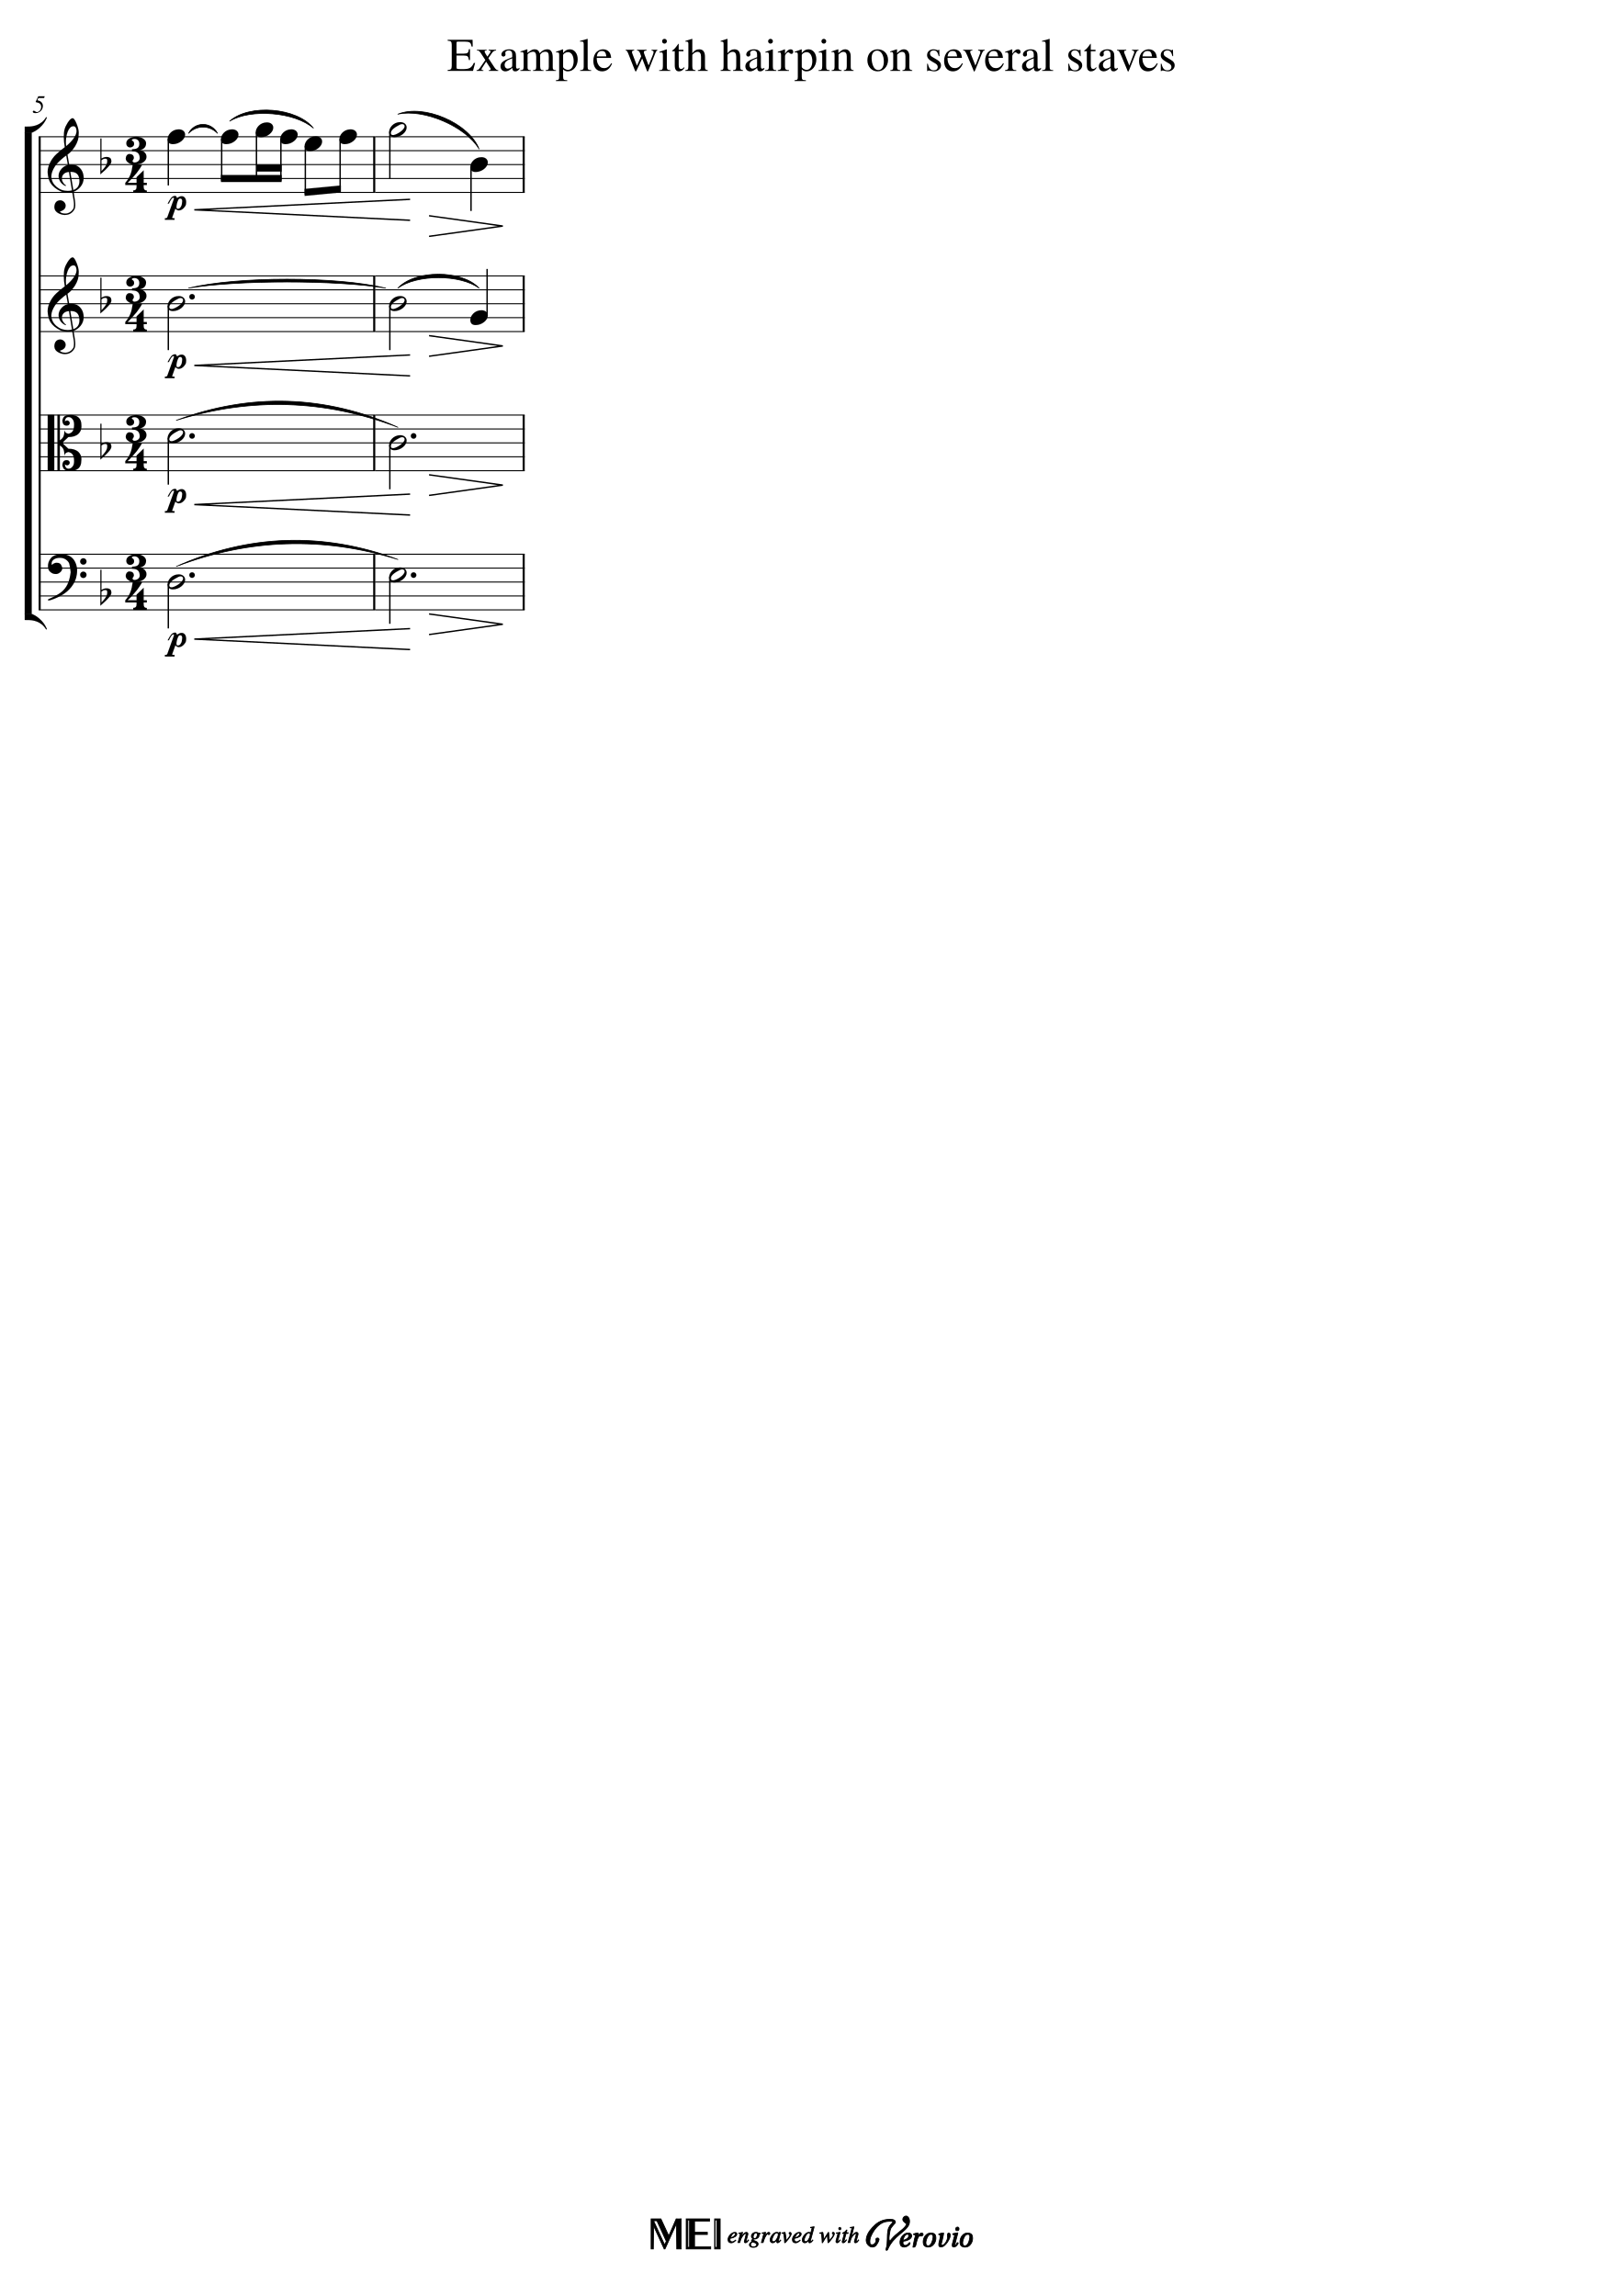
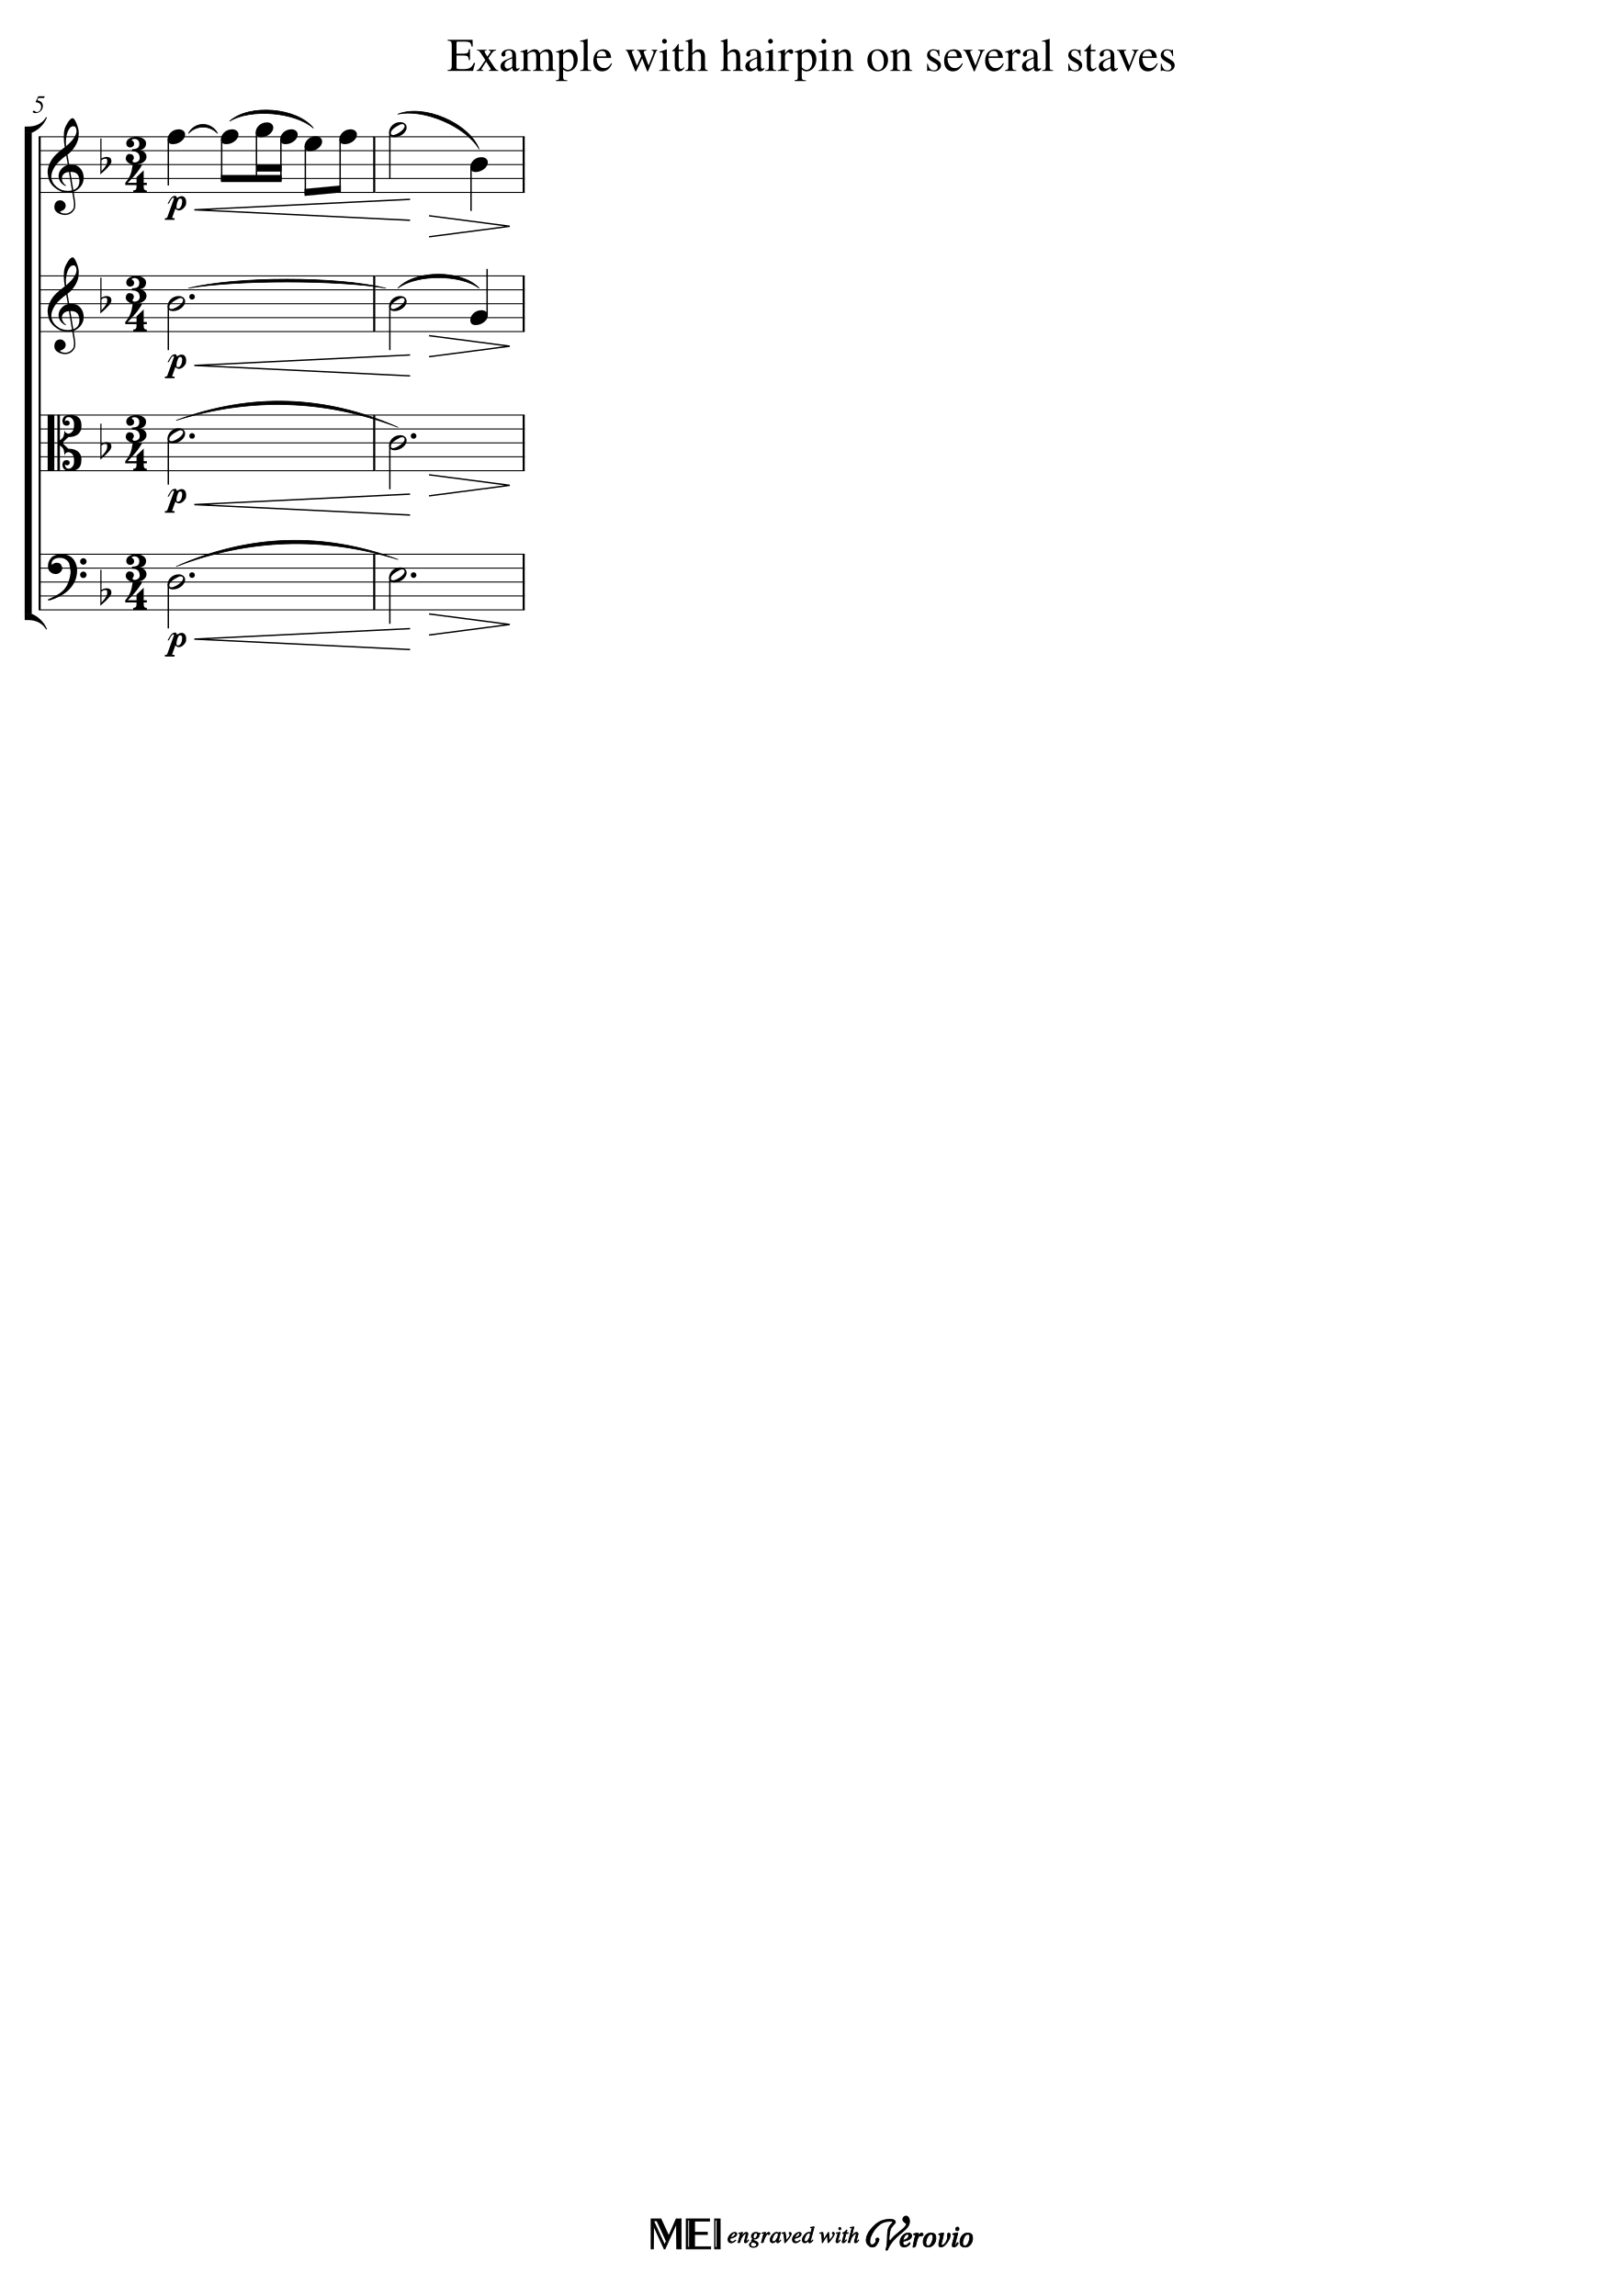
<svg xmlns="http://www.w3.org/2000/svg" xmlns:xlink="http://www.w3.org/1999/xlink" width="2100px" height="2970px" version="1.1" overflow="visible" id="docid">
  <defs>
    <g id="E003-docid">
      <path transform="scale(1,-1)" d="M0 -0v111c0 0 62 1 63 1c70 0 233 16 321 170c1 1 15 -5 15 -6c-5 -7 -57 -176 -263 -271c-24 -4 -53 -5 -83 -5h-53z" />
    </g>
    <g id="E004-docid">
      <path transform="scale(1,-1)" d="M0 0h53c30 0 59 -1 83 -5c206 -95 258 -264 263 -271c0 -1 -14 -7 -15 -6c-88 154 -251 170 -321 170c-1 0 -63 1 -63 1v111z" />
    </g>
    <g id="E050-docid">
      <path transform="scale(1,-1)" d="M441 -245c-23 -4 -48 -6 -76 -6c-59 0 -102 7 -130 20c-88 42 -150 93 -187 154c-26 44 -43 103 -48 176c0 6 -1 13 -1 19c0 54 15 111 45 170c29 57 65 106 110 148s96 85 153 127c-3 16 -8 46 -13 92c-4 43 -5 73 -5 89c0 117 16 172 69 257c34 54 64 82 89 82 c21 0 43 -30 69 -92s39 -115 41 -159v-15c0 -109 -21 -162 -67 -241c-13 -20 -63 -90 -98 -118c-13 -9 -25 -19 -37 -29l31 -181c8 1 18 2 28 2c58 0 102 -12 133 -35c59 -43 92 -104 98 -184c1 -7 1 -15 1 -22c0 -123 -87 -209 -181 -248c8 -57 17 -110 25 -162 c5 -31 6 -58 6 -80c0 -30 -5 -53 -14 -70c-35 -64 -88 -99 -158 -103c-5 0 -11 -1 -16 -1c-37 0 -72 10 -108 27c-50 24 -77 59 -80 105v11c0 29 7 55 20 76c18 28 45 42 79 44h6c49 0 93 -42 97 -87v-9c0 -51 -34 -86 -105 -106c17 -24 51 -36 102 -36c62 0 116 43 140 85 c9 16 13 41 13 74c0 20 -1 42 -5 67c-8 53 -18 106 -26 159zM461 939c-95 0 -135 -175 -135 -286c0 -24 2 -48 5 -71c50 39 92 82 127 128c40 53 60 100 60 140v8c-4 53 -22 81 -55 81h-2zM406 119l54 -326c73 25 110 78 110 161c0 7 0 15 -1 23c-7 95 -57 142 -151 142h-12 zM382 117c-72 -2 -128 -47 -128 -120v-7c2 -46 43 -99 75 -115c-3 -2 -7 -5 -10 -10c-70 33 -116 88 -123 172v11c0 68 44 126 88 159c23 17 49 29 78 36l-29 170c-21 -13 -52 -37 -92 -73c-50 -44 -86 -84 -109 -119c-45 -69 -67 -130 -67 -182v-13c5 -68 35 -127 93 -176 s125 -73 203 -73c25 0 50 3 75 9c-19 111 -36 221 -54 331z" />
    </g>
    <g id="E260-docid">
      <path transform="scale(1,-1)" d="M20 110c32 16 54 27 93 27c26 0 35 -3 54 -13c13 -7 24 -20 27 -38l4 -25c0 -28 -16 -57 -45 -89c-23 -25 -39 -44 -65 -68l-88 -79v644h20v-359zM90 106c-32 0 -48 -10 -70 -29v-194c31 31 54 59 71 84c21 32 32 59 32 84c0 9 1 16 1 20c0 14 -3 21 -11 30l-8 3z" />
    </g>
    <g id="E083-docid">
      <path transform="scale(1,-1)" d="M208 250c97 0 177 -52 177 -116c0 -69 -40 -111 -118 -125c56 -5 125 -44 125 -116c0 -31 -10 -57 -31 -78c-19 -21 -45 -38 -78 -49l-50 -11c-15 -3 -36 -7 -55 -7c-50 0 -86 16 -113 38c-16 10 -23 18 -34 34c-7 13 -11 25 -11 38c0 43 27 83 68 83l3 -2 c61 0 75 -42 75 -70c0 -19 -24 -42 -26 -57c7 -17 20 -25 37 -25c44 0 94 29 94 78c0 75 -34 125 -138 125v36c84 0 131 22 131 98c0 54 -37 88 -87 88c-26 0 -43 -7 -51 -22c15 -22 44 -16 44 -70c0 -37 -37 -62 -71 -62c-22 0 -69 15 -69 76c0 79 101 116 178 116z" />
    </g>
    <g id="E084-docid">
      <path transform="scale(1,-1)" d="M20 -78c84 97 114 180 134 329h170c-13 -32 -82 -132 -99 -151l-84 -97c-33 -36 -59 -63 -80 -81h162v102l127 123v-225h57v-39h-57v-34c0 -43 19 -65 57 -65v-34h-244v36c48 0 60 26 60 70v27h-203v39z" />
    </g>
    <g id="E0A4-docid">
      <path transform="scale(1,-1)" d="M0 -39c0 68 73 172 200 172c66 0 114 -37 114 -95c0 -84 -106 -171 -218 -171c-64 0 -96 30 -96 94z" />
    </g>
    <g id="E0A3-docid">
      <path transform="scale(1,-1)" d="M278 64c0 22 -17 39 -43 39c-12 0 -26 -3 -41 -10c-85 -43 -165 -94 -165 -156c5 -25 15 -32 49 -32c67 11 200 95 200 159zM0 -36c0 68 73 174 200 174c66 0 114 -39 114 -97c0 -84 -106 -173 -218 -173c-64 0 -96 32 -96 96z" />
    </g>
    <g id="E05C-docid">
      <path transform="scale(1,-1)" d="M175 502h43v-456c10 5 18 12 37 29c16 19 22 27 27 38s8 24 14 49c3 22 5 43 5 62c7 -34 31 -54 73 -60c73 18 99 61 100 165c0 46 -10 78 -31 100c-18 23 -41 35 -69 35c-40 0 -65 -32 -66 -84c6 12 11 16 39 24c5 0 2 1 16 -4l17 -10l10 -14l7 -18 c-4 -32 -23 -48 -56 -48c-51 0 -77 33 -77 98c10 35 16 47 30 61c9 9 15 14 23 17c3 3 22 9 27 11l34 3l35 2c123 0 192 -64 192 -178l1 -33c0 -52 -20 -97 -60 -134c-18 -15 -42 -28 -74 -39c-30 -9 -63 -13 -101 -13l-93 -88v-34l93 -88c38 0 71 -4 101 -13 c32 -11 56 -24 74 -39c40 -37 60 -82 60 -134l-3 -33c0 -115 -68 -178 -190 -178l-35 2l-34 3c-5 2 -24 8 -27 11c-26 11 -40 32 -53 78c0 65 26 98 77 98c33 0 52 -16 56 -48l-7 -18l-10 -14l-17 -10c-14 -5 -11 -4 -16 -4c-28 8 -33 12 -39 24c1 -52 26 -84 66 -84 c28 0 51 12 69 35c21 22 31 54 31 100c-1 104 -27 147 -100 165c-42 -6 -66 -26 -73 -60c0 19 -2 40 -5 62c-6 25 -9 38 -14 49s-11 19 -27 38c-19 17 -27 24 -37 29v-456h-43v1004zM0 502h118v-1004h-118v1004z" />
    </g>
    <g id="E062-docid">
      <path transform="scale(1,-1)" d="M582 -120c0 32 26 58 58 58s58 -26 58 -58s-26 -58 -58 -58s-58 26 -58 58zM582 120c0 32 26 58 58 58s58 -26 58 -58s-26 -58 -58 -58s-58 26 -58 58zM158 96c51 0 73 -14 88 -49l16 -39c0 -17 -2 -30 -7 -40c-3 -11 -10 -21 -19 -31c-17 -18 -49 -43 -84 -43 c-55 0 -77 13 -112 44c-24 21 -35 55 -35 100c0 46 14 81 32 112c30 52 71 79 137 93l36 6l26 2c154 0 235 -68 274 -182c11 -32 18 -68 18 -107c0 -103 -26 -182 -68 -250c-89 -145 -234 -230 -412 -288l-30 -5c-9 0 -14 3 -14 8c3 10 5 11 10 16c35 15 70 30 96 44l78 43 c96 57 162 136 197 258c9 33 17 60 22 100c3 22 5 35 6 39c-7 69 -16 115 -23 140s-4 22 -16 40c-8 12 -19 23 -31 34c-24 21 -62 44 -118 44c-48 0 -84 -8 -113 -28c-28 -19 -42 -44 -42 -73v-16c2 -5 3 -9 4 -11c24 22 52 39 84 39z" />
    </g>
    <g id="E520-docid">
      <path transform="scale(1,-1)" d="M23 124h-23c22 43 43 76 62 101s45 37 76 38c6 0 12 -4 18 -13c7 -7 10 -16 10 -27l24 14l25 13c12 5 24 7 37 7c24 0 43 -9 58 -28s22 -44 23 -77c0 -14 -1 -27 -3 -38s-5 -21 -10 -29s-11 -17 -19 -27c-14 -18 -30 -32 -47 -42s-35 -15 -54 -15c-9 0 -20 3 -33 10 c-5 3 -10 7 -15 10s-9 8 -13 14l-56 -158l-3 -4c3 -7 7 -10 12 -11h32v-29h-173v29h21c4 0 9 2 14 5c4 4 7 9 9 14l119 331v6l-3 10l-6 3c-9 0 -17 -4 -25 -12s-16 -18 -23 -31l-11 -17l-10 -20zM197 201c-12 -21 -22 -45 -29 -72c-7 -30 -10 -51 -10 -62 c0 -24 7 -36 22 -36c13 0 23 2 31 7s15 11 21 20c10 17 15 26 16 28c5 11 8 26 10 44s3 31 4 39c0 7 -1 13 -2 18s-3 9 -6 14c-5 9 -15 14 -28 14c-14 0 -24 -5 -29 -14z" />
    </g>
  </defs>
  <style type="text/css">#docid g.ending, #docid g.fing, #docid g.reh, #docid g.tempo {font-weight:bold;}#docid g.dir, #docid g.dynam, #docid g.mNum {font-style:italic;}#docid g.label {font-weight:normal;}#docid ellipse, #docid path, #docid polygon, #docid polyline, #docid rect {stroke:currentColor}</style>
  <svg class="definition-scale" color="black" font-family="Times, serif" viewBox="0 0 21000 29700">
    <g class="page-margin" transform="translate(500, 500)">
      <g id="iJ6YNS9" class="mdiv pageMilestone" />
      <g id="j6ERYJ7" class="score pageMilestone" />
      <g id="eI13PCQ" class="system">
        <path d="M13 1269 L13 7389" stroke-width="27" />
        <g id="g7CV4P4" class="grpSym">
          <use xlink:href="#E003-docid" transform="translate(-180, 1218) scale(0.72, 0.72)" />
          <use xlink:href="#E004-docid" transform="translate(-180, 7440) scale(0.72, 0.72)" />
          <rect x="-180" y="1212" height="6234" width="90" />
        </g>
        <g id="a12WP67W" class="section systemMilestone" />
        <g id="r10DL3CR" class="measure">
          <g id="e14Y3WPI" class="mNum autogenerated">
            <text y="961" text-anchor="middle" font-size="0px">
              <tspan id="f1JDRXJZ" class="text">
                <tspan font-size="324px">5</tspan>
              </tspan>
            </text>
          </g>
          <g id="s1IC15RP" class="staff">
            <path d="M0 1269 L4353 1269" stroke-width="13" />
            <path d="M0 1449 L4353 1449" stroke-width="13" />
            <path d="M0 1629 L4353 1629" stroke-width="13" />
            <path d="M0 1809 L4353 1809" stroke-width="13" />
            <path d="M0 1989 L4353 1989" stroke-width="13" />
            <g id="r61JEKW" class="clef">
              <use xlink:href="#E050-docid" transform="translate(117, 1809) scale(0.72, 0.72)" />
            </g>
            <g id="t11M26A9" class="keySig">
              <g id="vE3TRE0" class="keyAccid">
                <use xlink:href="#E260-docid" transform="translate(798, 1629) scale(0.72, 0.72)" />
              </g>
            </g>
            <g id="x12HGFBQ" class="meterSig">
              <use xlink:href="#E083-docid" transform="translate(1112, 1449) scale(0.72, 0.72)" />
              <use xlink:href="#E084-docid" transform="translate(1106, 1809) scale(0.72, 0.72)" />
            </g>
            <g id="tBZ62SV" class="layer">
              <g id="d690095e1338" class="note">
                <g class="notehead">
                  <use xlink:href="#E0A4-docid" transform="translate(1668, 1269) scale(0.72, 0.72)" />
                </g>
                <g id="s6A7W25" class="stem">
                  <path d="M1677 1297 L1677 1899" stroke-width="18" />
                </g>
              </g>
              <g id="vLC6GUE" class="beam">
                <polygon points="2358,1854 3142,1854 3142,1764 2358,1764" />
                <polygon points="2817,1719 3142,1719 3142,1629 2817,1629" />
                <g id="d690095e1355" class="note">
                  <g class="notehead">
                    <use xlink:href="#E0A4-docid" transform="translate(2358, 1269) scale(0.72, 0.72)" />
                  </g>
                  <g id="t7VJ282" class="stem">
                    <path d="M2367 1297 L2367 1836" stroke-width="18" />
                  </g>
                </g>
                <g id="xGUU4JQ" class="note">
                  <g class="notehead">
                    <use xlink:href="#E0A4-docid" transform="translate(2808, 1179) scale(0.72, 0.72)" />
                  </g>
                  <g id="uYB0O63" class="stem">
                    <path d="M2817 1207 L2817 1836" stroke-width="18" />
                  </g>
                </g>
                <g id="yAUW6TF" class="note">
                  <g class="notehead">
                    <use xlink:href="#E0A4-docid" transform="translate(3124, 1269) scale(0.72, 0.72)" />
                  </g>
                  <g id="v1WNGLZN" class="stem">
                    <path d="M3133 1297 L3133 1836" stroke-width="18" />
                  </g>
                </g>
              </g>
              <g id="z14DBQNG" class="beam">
                <polygon points="3440,2034 3908,1989 3908,1899 3440,1944" />
                <g id="d690095e1411" class="note">
                  <g class="notehead">
                    <use xlink:href="#E0A4-docid" transform="translate(3440, 1359) scale(0.72, 0.72)" />
                  </g>
                  <g id="w1P8DIQV" class="stem">
                    <path d="M3449 1387 L3449 2016" stroke-width="18" />
                  </g>
                </g>
                <g id="b1XSZE2H" class="note">
                  <g class="notehead">
                    <use xlink:href="#E0A4-docid" transform="translate(3890, 1269) scale(0.72, 0.72)" />
                  </g>
                  <g id="x1LY7717" class="stem">
                    <path d="M3899 1297 L3899 1971" stroke-width="18" />
                  </g>
                </g>
              </g>
            </g>
          </g>
          <g id="c1IEYM10" class="staff">
            <path d="M0 3069 L4353 3069" stroke-width="13" />
            <path d="M0 3249 L4353 3249" stroke-width="13" />
            <path d="M0 3429 L4353 3429" stroke-width="13" />
            <path d="M0 3609 L4353 3609" stroke-width="13" />
            <path d="M0 3789 L4353 3789" stroke-width="13" />
            <g id="z1GC8L2W" class="clef">
              <use xlink:href="#E050-docid" transform="translate(117, 3609) scale(0.72, 0.72)" />
            </g>
            <g id="b1UWCF6A" class="keySig">
              <g id="dD8AFOW" class="keyAccid">
                <use xlink:href="#E260-docid" transform="translate(798, 3429) scale(0.72, 0.72)" />
              </g>
            </g>
            <g id="f1UR8GDK" class="meterSig">
              <use xlink:href="#E083-docid" transform="translate(1112, 3249) scale(0.72, 0.72)" />
              <use xlink:href="#E084-docid" transform="translate(1106, 3609) scale(0.72, 0.72)" />
            </g>
            <g id="dIZDUHE" class="layer">
              <g id="d690095e1454" class="note">
                <g class="notehead">
                  <use xlink:href="#E0A3-docid" transform="translate(1668, 3429) scale(0.72, 0.72)" />
                </g>
                <g id="z4DC34E" class="dots">
                  <ellipse cx="1984" cy="3339" rx="36" ry="36" />
                </g>
                <g id="y1QGBAMB" class="stem">
                  <path d="M1677 3454 L1677 4029" stroke-width="18" />
                </g>
              </g>
            </g>
          </g>
          <g id="f1BEGS43" class="staff">
            <path d="M0 4869 L4353 4869" stroke-width="13" />
            <path d="M0 5049 L4353 5049" stroke-width="13" />
            <path d="M0 5229 L4353 5229" stroke-width="13" />
            <path d="M0 5409 L4353 5409" stroke-width="13" />
            <path d="M0 5589 L4353 5589" stroke-width="13" />
            <g id="h1J1GMWR" class="clef">
              <use xlink:href="#E05C-docid" transform="translate(117, 5229) scale(0.72, 0.72)" />
            </g>
            <g id="j1MCOULA" class="keySig">
              <g id="l1V0M9K5" class="keyAccid">
                <use xlink:href="#E260-docid" transform="translate(798, 5319) scale(0.72, 0.72)" />
              </g>
            </g>
            <g id="n1X2LATZ" class="meterSig">
              <use xlink:href="#E083-docid" transform="translate(1112, 5049) scale(0.72, 0.72)" />
              <use xlink:href="#E084-docid" transform="translate(1106, 5409) scale(0.72, 0.72)" />
            </g>
            <g id="gETMZTA" class="layer">
              <g id="d690095e1485" class="note">
                <g class="notehead">
                  <use xlink:href="#E0A3-docid" transform="translate(1668, 5139) scale(0.72, 0.72)" />
                </g>
                <g id="bS81ZRJ" class="dots">
                  <ellipse cx="1984" cy="5139" rx="36" ry="36" />
                </g>
                <g id="aCPE1QZ" class="stem">
                  <path d="M1677 5164 L1677 5769" stroke-width="18" />
                </g>
              </g>
            </g>
          </g>
          <g id="i123OHXR" class="staff">
            <path d="M0 6669 L4353 6669" stroke-width="13" />
            <path d="M0 6849 L4353 6849" stroke-width="13" />
            <path d="M0 7029 L4353 7029" stroke-width="13" />
            <path d="M0 7209 L4353 7209" stroke-width="13" />
            <path d="M0 7389 L4353 7389" stroke-width="13" />
            <g id="p12166QA" class="clef">
              <use xlink:href="#E062-docid" transform="translate(117, 6849) scale(0.72, 0.72)" />
            </g>
            <g id="r1N2ZAX" class="keySig">
              <g id="t1LA4F45" class="keyAccid">
                <use xlink:href="#E260-docid" transform="translate(798, 7209) scale(0.72, 0.72)" />
              </g>
            </g>
            <g id="vNK9MD2" class="meterSig">
              <use xlink:href="#E083-docid" transform="translate(1112, 6849) scale(0.72, 0.72)" />
              <use xlink:href="#E084-docid" transform="translate(1106, 7209) scale(0.72, 0.72)" />
            </g>
            <g id="jQFEFEK" class="layer">
              <g id="d690095e1513" class="note">
                <g class="notehead">
                  <use xlink:href="#E0A3-docid" transform="translate(1668, 7029) scale(0.72, 0.72)" />
                </g>
                <g id="dT5Z2DZ" class="dots">
                  <ellipse cx="1984" cy="6939" rx="36" ry="36" />
                </g>
                <g id="cHPWXB9" class="stem">
                  <path d="M1677 7054 L1677 7629" stroke-width="18" />
                </g>
              </g>
            </g>
          </g>
          <g id="l1I7OPR1" class="dynam">
            <use xlink:href="#E520-docid" transform="translate(1668, 2223) scale(0.72, 0.72)" />
            <use xlink:href="#E520-docid" transform="translate(1668, 4272) scale(0.72, 0.72)" />
            <use xlink:href="#E520-docid" transform="translate(1668, 6012) scale(0.72, 0.72)" />
            <use xlink:href="#E520-docid" transform="translate(1668, 7872) scale(0.72, 0.72)" />
          </g>
          <g id="n2N7U24" class="hairpin">
            <polyline stroke-width="18" stroke-linecap="square" stroke-linejoin="miter" fill="none" points="4795,2349 2013,2214 4795,2079 " />
            <polyline stroke-width="18" stroke-linecap="square" stroke-linejoin="miter" fill="none" points="4795,4362 2013,4227 4795,4092 " />
            <polyline stroke-width="18" stroke-linecap="square" stroke-linejoin="miter" fill="none" points="4795,6162 2013,6027 4795,5892 " />
            <polyline stroke-width="18" stroke-linecap="square" stroke-linejoin="miter" fill="none" points="4795,7902 2013,7767 4795,7632 " />
          </g>
          <g id="o1FK4NGH" class="slur">
            <path d="M2471,1067 C2725,840 3340,891 3553,1157 C3312,949 2743,902 2471,1067" stroke-width="9" stroke-linecap="round" stroke-linejoin="round" />
          </g>
          <g id="p1AX0ZDE" class="slur">
            <path d="M1781,4937 C2741,4578 3710,4609 4646,5027 C3698,4667 2749,4638 1781,4937" stroke-width="9" stroke-linecap="round" stroke-linejoin="round" />
          </g>
          <g id="qI1DT7K" class="slur">
            <path d="M1781,6827 C2716,6409 3686,6378 4646,6737 C3678,6438 2728,6467 1781,6827" stroke-width="9" stroke-linecap="round" stroke-linejoin="round" />
          </g>
          <g id="rJ8GLXL" class="tie">
            <path d="M1939,1224 C2020,1071 2230,1071 2313,1224 C2206,1117 2044,1117 1939,1224" stroke-width="9" stroke-linecap="round" stroke-linejoin="round" />
          </g>
          <g id="s1HUMGE0" class="tie">
            <path d="M1939,3227 C2574,3073 3852,3073 4488,3227 C3848,3121 2578,3121 1939,3227" stroke-width="9" stroke-linecap="round" stroke-linejoin="round" />
          </g>
          <g id="q4CA8UL" class="barLine">
            <path d="M4340 1269 L4340 1989" stroke-width="27" />
            <path d="M4340 3069 L4340 3789" stroke-width="27" />
            <path d="M4340 4869 L4340 5589" stroke-width="27" />
            <path d="M4340 6669 L4340 7389" stroke-width="27" />
          </g>
        </g>
        <g id="jZZ1RF5" class="measure">
          <g id="k91JIAK" class="staff">
            <path d="M4353 1269 L6286 1269" stroke-width="13" />
            <path d="M4353 1449 L6286 1449" stroke-width="13" />
            <path d="M4353 1629 L6286 1629" stroke-width="13" />
            <path d="M4353 1809 L6286 1809" stroke-width="13" />
            <path d="M4353 1989 L6286 1989" stroke-width="13" />
            <g id="l1KT7QAW" class="layer">
              <g id="d690095e1542" class="note">
                <g class="notehead">
                  <use xlink:href="#E0A3-docid" transform="translate(4533, 1179) scale(0.72, 0.72)" />
                </g>
                <g id="e1GH2CCZ" class="stem">
                  <path d="M4542 1204 L4542 1809" stroke-width="18" />
                </g>
              </g>
              <g id="d690095e1558" class="note">
                <g class="notehead">
                  <use xlink:href="#E0A4-docid" transform="translate(5583, 1629) scale(0.72, 0.72)" />
                </g>
                <g id="f6JFDRE" class="stem">
                  <path d="M5592 1657 L5592 2229" stroke-width="18" />
                </g>
              </g>
            </g>
          </g>
          <g id="o1HHM1JI" class="staff">
            <path d="M4353 3069 L6286 3069" stroke-width="13" />
            <path d="M4353 3249 L6286 3249" stroke-width="13" />
            <path d="M4353 3429 L6286 3429" stroke-width="13" />
            <path d="M4353 3609 L6286 3609" stroke-width="13" />
            <path d="M4353 3789 L6286 3789" stroke-width="13" />
            <g id="p1CAQXBX" class="layer">
              <g id="d690095e1580" class="note">
                <g class="notehead">
                  <use xlink:href="#E0A3-docid" transform="translate(4533, 3429) scale(0.72, 0.72)" />
                </g>
                <g id="g17KQSJU" class="stem">
                  <path d="M4542 3454 L4542 4029" stroke-width="18" />
                </g>
              </g>
              <g id="d690095e1603" class="note">
                <g class="notehead">
                  <use xlink:href="#E0A4-docid" transform="translate(5583, 3609) scale(0.72, 0.72)" />
                </g>
                <g id="h18PHIL1" class="stem">
                  <path d="M5800 3581 L5800 2979" stroke-width="18" />
                </g>
              </g>
            </g>
          </g>
          <g id="s1SW5LIP" class="staff">
            <path d="M4353 4869 L6286 4869" stroke-width="13" />
            <path d="M4353 5049 L6286 5049" stroke-width="13" />
            <path d="M4353 5229 L6286 5229" stroke-width="13" />
            <path d="M4353 5409 L6286 5409" stroke-width="13" />
            <path d="M4353 5589 L6286 5589" stroke-width="13" />
            <g id="tPEE0OP" class="layer">
              <g id="d690095e1620" class="note">
                <g class="notehead">
                  <use xlink:href="#E0A3-docid" transform="translate(4533, 5229) scale(0.72, 0.72)" />
                </g>
                <g id="j1C6XQGU" class="dots">
                  <ellipse cx="4849" cy="5139" rx="36" ry="36" />
                </g>
                <g id="i1TAKH1G" class="stem">
                  <path d="M4542 5254 L4542 5829" stroke-width="18" />
                </g>
              </g>
            </g>
          </g>
          <g id="vPKGJXZ" class="staff">
            <path d="M4353 6669 L6286 6669" stroke-width="13" />
            <path d="M4353 6849 L6286 6849" stroke-width="13" />
            <path d="M4353 7029 L6286 7029" stroke-width="13" />
            <path d="M4353 7209 L6286 7209" stroke-width="13" />
            <path d="M4353 7389 L6286 7389" stroke-width="13" />
            <g id="wGMJNIQ" class="layer">
              <g id="d690095e1651" class="note">
                <g class="notehead">
                  <use xlink:href="#E0A3-docid" transform="translate(4533, 6939) scale(0.72, 0.72)" />
                </g>
                <g id="l1VXDX1L" class="dots">
                  <ellipse cx="4849" cy="6939" rx="36" ry="36" />
                </g>
                <g id="kOO13SU" class="stem">
                  <path d="M4542 6964 L4542 7569" stroke-width="18" />
                </g>
              </g>
            </g>
          </g>
          <g id="y1NKD124" class="hairpin">
-             <polyline stroke-width="18" stroke-linecap="square" stroke-linejoin="miter" fill="none" points="5058,2556 6003,2424 5058,2292 " />
-             <polyline stroke-width="18" stroke-linecap="square" stroke-linejoin="miter" fill="none" points="5058,4107 6003,3975 5058,3843 " />
-             <polyline stroke-width="18" stroke-linecap="square" stroke-linejoin="miter" fill="none" points="5058,5907 6003,5775 5058,5643 " />
-             <polyline stroke-width="18" stroke-linecap="square" stroke-linejoin="miter" fill="none" points="5058,7707 6003,7575 5058,7443 " />
+             <polyline stroke-width="18" stroke-linecap="square" stroke-linejoin="miter" fill="none" points="5058,2562 6093,2427 5058,2292 " />
+             <polyline stroke-width="18" stroke-linecap="square" stroke-linejoin="miter" fill="none" points="5058,4113 6093,3978 5058,3843 " />
+             <polyline stroke-width="18" stroke-linecap="square" stroke-linejoin="miter" fill="none" points="5058,5913 6093,5778 5058,5643 " />
+             <polyline stroke-width="18" stroke-linecap="square" stroke-linejoin="miter" fill="none" points="5058,7713 6093,7578 5058,7443 " />
          </g>
          <g id="z1K4OJSQ" class="slur">
            <path d="M4646,977 C4979,840 5565,1092 5696,1427 C5523,1136 4977,902 4646,977" stroke-width="9" stroke-linecap="round" stroke-linejoin="round" />
          </g>
          <g id="aRA8GUK" class="slur">
            <path d="M4646,3227 C4870,2987 5472,2987 5696,3227 C5450,3047 4892,3047 4646,3227" stroke-width="9" stroke-linecap="round" stroke-linejoin="round" />
          </g>
          <g id="iUV8894" class="barLine">
            <path d="M6273 1269 L6273 1989" stroke-width="27" />
            <path d="M6273 3069 L6273 3789" stroke-width="27" />
            <path d="M6273 4869 L6273 5589" stroke-width="27" />
            <path d="M6273 6669 L6273 7389" stroke-width="27" />
          </g>
        </g>
        <g id="k1FISYPL" class="systemMilestoneEnd a12WP67W" />
      </g>
      <g id="l1ABBN8W" class="pageMilestoneEnd j6ERYJ7" />
      <g id="m12P1BRU" class="pageMilestoneEnd iJ6YNS9" />
      <g id="t1W416P4" class="pgHead autogenerated">
        <text font-size="0px">
          <tspan id="u1N7W5D7" class="rend" x="10000" y="417" text-anchor="middle">
            <tspan id="vOSZ00" class="rend">
              <tspan id="w1AY2QDY" class="text">
                <tspan font-size="607px">Example with hairpin on several staves</tspan>
              </tspan>
            </tspan>
          </tspan>
        </text>
      </g>
      <g id="nDW87ZK" class="pgFoot autogenerated">
        <g id="o1QUDUF9" class="fig">
          <g class="svg" transform="translate(7750, 28099) scale(10, 10)">
            <g>
              <path fill="#000000" d="M 17.113,49.265 V 10.368 h 12.697 c 3.289,7.337 6.713,14.61 10.127,21.889 3.42,-7.485 6.256,-14.205 9.589,-21.91 2.436,0.104 4.317,0.085 6.484,-0.058 V 49.264 H 50.274 C 50.145,38.356 50.016,27.448 49.887,16.54 45.003,27.315 39.967,38.434 35.084,49.209 34.679,49.344 34.427,49.136 34.022,49.271 29.466,39.331 24.91,29.391 20.354,19.451 20.224,29.389 20.095,39.327 19.965,49.264 H 17.113 Z M 36.754,39.325 C 32.721,30.513 28.688,21.701 24.655,12.889 22.531,12.751 22.657,12.71 20.714,12.814 v 0.966 c 4.613,9.998 9.609,20.749 13.873,30.082 0.722,-1.513 1.445,-3.025 2.167,-4.538 z m 25.738,9.94 c 0,-12.966 0,-25.931 0,-38.897 10.084,0 20.169,0 30.253,0 0,0.96 0,1.921 0,2.881 -6.483,0 -12.966,0 -19.448,0 0,4.802 0,9.604 0,14.406 5.522,0 11.045,0 16.567,0 0,0.96 0,1.921 0,2.881 -5.522,0 -11.045,0 -16.567,0 0,5.282 0,10.565 0,15.847 6.963,0 13.926,0 20.889,0 0,0.96 0,1.921 0,2.881 -10.565,0 -21.129,0 -31.694,0 z m 4.322,-2.161 c 0,-11.765 0,-23.53 0,-35.295 -0.72,0 -1.441,0 -2.161,0 0,11.765 0,23.53 0,35.295 0.72,0 1.441,0 2.161,0 z m 32.414,2.161 c 0,-12.966 0,-25.931 0,-38.897 2.401,0 4.802,0 7.203,0 0,12.966 0,25.931 0,38.897 -2.401,0 -4.802,0 -7.203,0 z m 2.881,-2.161 c 0,-11.765 0,-23.53 0,-35.295 -0.72,0 -1.441,0 -2.161,0 0,11.765 0,23.53 0,35.295 0.72,0 1.441,0 2.161,0 z" />
              <path fill="#000000" d="m 346.3,6.7 c -3.1,0.5 -4.9,4.4 -2.7,6.8 1.2,1.4 2.7,2.4 4.1,3.5 -2.4,5.3 -7.7,8.3 -11.9,12.1 -3.7,2.8 -7,6.2 -9.7,9.9 -2.2,-0.8 -0.915,-7.719 -0.627,-9.5 0.288,-1.781 0.727,-6.4 2.927,-8.7 1.3,-1.9 3,-3.5 4.5,-5.2 1.2,-3.4 -3.2,-4.9 -5.8,-4.6 -7.3,-0.5 -14.6,2 -20,6.8 -5,4.6 -10,10.1 -11.5,17 -0.9,3.5 -0.2,7.5 2.8,9.9 2.5,2.8 7.4,2.9 9.8,-0.2 1.7,-2.3 3.2,-4.8 3.8,-7.6 -0.1,-2.6 -4.4,-2.3 -4.3,0.2 1.2,2.4 -0.9,4.7 -2.7,6.2 -1.7,0.9 -4.7,0.7 -4.8,-1.7 -1,-5.8 2.1,-11.3 5.2,-16.1 4,-5.8 9.8,-11.2 17.2,-11.8 1.6,0 8.1,-1.2 6.8,1.4 -2.8,2.8 -5.6,6.1 -6,10.3 -1.6,7.7 0.1,15.7 -2.3,23.2 -1.1,3.9 2,2.6 2.5,0.2 3.3,-7.4 8.9,-13.4 15.1,-18.5 4.2,-3.9 9.5,-7.1 11.9,-12.6 1.3,-3.6 1.2,-9 -2.7,-10.9 -0.504,-0.177 -1.07,-0.165 -1.6,-0.1 z m 66,14.5 c -2,0.8 -1.8,4.9 0.8,4.4 3.4,0.4 2.9,-6.2 -0.8,-4.4 z m 0.6,7.3 c -1.3,0.5 -7.6,0.5 -5.4,2.2 4,-0.3 0.7,4.5 0.6,6.7 -0.4,2.9 -2.4,5.9 -1.2,8.8 2.7,1.7 5.6,-0.8 6.8,-3.2 1.6,-1.4 -0.5,-3 -1.2,-0.9 -0.4,0.8 -2.4,3.5 -2.6,1.8 1.1,-5 2.7,-9.9 3.9,-14.9 l -0.1,-0.5 h -0.9 z m -65.1,0.2 c -6.5,1.6 -10.5,9.5 -8.2,15.7 2.1,3.4 7.4,2.9 10.1,0.4 2,-0.2 3.6,-5.3 1,-3.4 -1.4,2 -4,4.2 -6.5,2.8 -2.2,-1.9 -1.9,-5.7 1.7,-5.3 3.1,-0.9 6.9,-2.1 8.1,-5.5 0.9,-2.7 -1.6,-5.2 -4.3,-4.8 h -1.1 -0.7 z m 13.6,0 c -2.2,0 -8.5,1.8 -2.9,2.3 0.9,1.9 -1,4.9 -1.1,7.2 -0.5,2.9 -1.4,5.7 -1.7,8.7 3.7,0.7 3.8,-2.6 4.4,-5.3 0.9,-3.3 1.6,-7 4.1,-9.5 2.4,1.6 6.8,-0.7 3.7,-3.4 -2.9,-0.5 -4.8,2.4 -6.2,4.3 0,-1.2 2.4,-5 -0.2,-4.3 z m 15.8,0 c -6.4,1.3 -9.6,9.1 -7.7,14.9 1.9,4 7.7,3.9 11,1.7 4.1,-3 6,-8.9 4.4,-13.7 -1.3,-3 -4.8,-3.2 -7.6,-3 z m 17,0 c -2.3,0 -8.8,1.9 -3,2.4 0.4,2.5 -1,5.7 -1.4,8.4 -0.7,2.4 -1.8,7.5 2.1,7.2 3.8,-0.1 6.5,-3.5 8.5,-6.3 2,-3.2 4.5,-7 3.3,-10.9 -3.7,-3 -3.6,2.6 -3.1,5.1 -0.7,3.8 -2.7,7.9 -6.2,9.8 -3.6,0.6 -1,-4.3 -0.8,-6.1 0.6,-3.2 1.6,-6.3 1.9,-9.5 h -1.1 z m 30.6,0 c -6.3,1.2 -9.5,8.9 -7.8,14.7 1.5,4 7.2,4.2 10.5,2.4 4.6,-2.8 6.6,-9.3 4.8,-14.3 -1.4,-2.8 -4.8,-3 -7.5,-2.8 z m -75.4,1.7 c 2.1,1.5 0.2,4.7 -1.6,5.7 -1.1,0.4 -5.5,3.4 -4.6,0.7 0.8,-2.7 2.2,-6.2 5.3,-6.6 l 0.9,0.1 z m 30.8,0 c 2.6,1.5 1.3,5.2 0.8,7.6 -0.8,2.7 -1.9,5.9 -4.7,7.1 -5.1,0.8 -4,-5.8 -2.8,-8.8 1,-2.8 3,-6.8 6.7,-5.8 z m 47.1,-0.1 c 2.9,0.7 2,4.7 1.5,6.8 -0.7,3 -1.8,6.7 -5,8 -4.7,0.8 -4,-5.1 -3,-7.9 0.9,-3 2.7,-7.3 6.5,-6.8 z" />
              <g>
                <path d="m 116.566,37.118 q 0,-3.252 2.93,-6.299 2.9,-3.047 5.991,-3.047 1.143,0 1.816,0.527 0.674,0.527 0.674,1.567 0,2.109 -2.476,3.618 -2.461,1.494 -5.186,1.831 l -0.835,0.103 q -0.19,0.601 -0.264,0.967 -0.073,0.352 -0.073,0.894 0,1.289 0.835,2.007 0.85,0.718 2.007,0.718 1.099,0 2.329,-0.732 0.703,-0.425 2.036,-1.523 l 0.381,0.337 q -0.659,0.835 -1.89,1.714 -2.183,1.567 -4.38,1.567 -1.553,0 -2.725,-1.099 -1.172,-1.099 -1.172,-3.149 z m 3.12,-2.358 q 2.798,-0.41 4.556,-1.963 Q 126,31.229 126,29.691 q 0,-0.557 -0.264,-0.879 -0.264,-0.337 -0.776,-0.337 -0.952,0 -1.875,0.82 -0.908,0.806 -1.641,1.831 -0.776,1.201 -1.23,2.3 -0.249,0.586 -0.527,1.333 z" />
                <path d="m 129.472,41 2.534,-9.053 q 0.322,-1.143 0.366,-1.377 0.059,-0.249 0.059,-0.527 0,-0.425 -0.249,-0.659 -0.234,-0.249 -0.938,-0.249 -0.176,0 -0.352,0.029 -0.161,0.015 -0.366,0.044 v -0.498 q 0.952,-0.146 1.348,-0.22 0.41,-0.073 0.879,-0.176 l 2.622,-0.571 q 0.088,0.059 0.117,0.132 l -1.948,6.299 q 1.787,-2.739 2.988,-4.072 2.109,-2.358 3.779,-2.358 0.645,0 1.113,0.249 0.894,0.483 0.894,1.743 0,0.352 -0.073,0.732 -0.073,0.381 -0.19,0.82 l -1.919,7.017 q -0.059,0.22 -0.132,0.542 -0.073,0.308 -0.073,0.439 0,0.22 0.103,0.396 0.103,0.176 0.337,0.176 0.381,0 0.879,-0.439 0.498,-0.454 1.626,-1.919 l 0.425,0.381 q -1.201,1.626 -1.904,2.285 -1.201,1.157 -2.3,1.157 -0.498,0 -0.967,-0.322 -0.454,-0.337 -0.454,-1.201 0,-0.249 0.029,-0.527 0.044,-0.278 0.103,-0.483 l 1.846,-7.119 q 0.146,-0.586 0.19,-0.952 0.059,-0.381 0.059,-0.542 0,-0.352 -0.176,-0.601 -0.161,-0.264 -0.586,-0.264 -1.099,0 -2.769,1.992 -0.981,1.187 -1.992,2.827 -0.776,1.274 -1.23,2.49 Q 132.709,37.821 131.742,41 Z" />
                <path d="m 149.13,33.5 q 0,0.908 0.278,1.45 0.469,0.894 1.685,0.894 1.318,0 2.344,-1.67 1.04,-1.685 1.04,-3.706 0,-0.967 -0.425,-1.509 -0.425,-0.557 -1.274,-0.557 -1.641,0 -2.651,1.743 -0.996,1.743 -0.996,3.354 z m 0.513,13.066 q 1.743,0 2.886,-0.835 1.157,-0.835 1.157,-1.992 0,-0.879 -0.601,-1.479 -0.322,-0.322 -1.04,-0.688 -0.601,-0.293 -2.036,-0.835 -1.421,-0.557 -1.641,-0.557 -0.381,0 -1.479,1.011 -1.099,1.025 -1.099,2.314 0,1.948 1.685,2.681 0.879,0.381 2.168,0.381 z m -5.479,-2.681 q 0,-1.099 0.835,-2.095 0.85,-0.981 2.681,-1.963 -0.366,-0.234 -0.601,-0.483 -0.234,-0.264 -0.234,-0.688 0,-0.601 0.835,-1.377 0.469,-0.439 1.523,-1.157 -0.938,-0.352 -1.611,-0.996 -0.82,-0.864 -0.82,-2.241 0,-2.212 1.729,-3.677 1.729,-1.465 4.277,-1.465 1.333,0 2.256,0.425 0.923,0.41 1.084,0.688 h 1.978 v 1.172 h -1.494 q 0.088,0.322 0.132,0.586 0.044,0.264 0.044,0.747 0,2.373 -1.846,3.735 -1.831,1.362 -3.955,1.362 -0.22,0 -0.41,-0.015 -0.19,-0.029 -0.469,-0.088 -0.22,0 -0.601,0.425 -0.396,0.425 -0.396,0.762 0,0.498 3.223,1.699 3.208,1.216 3.208,3.56 0,1.758 -1.611,3.076 -1.611,1.333 -4.863,1.333 -2.256,0 -3.574,-0.967 -1.318,-0.967 -1.318,-2.358 z" />
                <path d="m 165.038,27.67 q 0.132,0 0.176,0.088 0.059,0.073 0.059,0.176 -0.015,0.146 -0.029,0.22 l -1.465,5.669 0.322,-0.63 q 1.055,-2.065 2.461,-3.765 1.421,-1.714 2.695,-1.714 0.688,0 1.055,0.454 0.381,0.454 0.381,1.04 0,0.659 -0.381,1.099 -0.366,0.425 -1.025,0.425 -0.454,0 -0.688,-0.176 -0.234,-0.176 -0.366,-0.41 l -0.176,-0.322 q -0.059,-0.088 -0.146,-0.132 -0.073,-0.059 -0.19,-0.059 -0.571,0 -1.655,1.597 -1.069,1.597 -1.919,3.457 -0.513,1.128 -1.143,2.988 Q 162.606,38.847 161.947,41 h -2.256 l 2.432,-8.818 q 0.205,-0.762 0.322,-1.362 0.132,-0.601 0.132,-0.981 0,-0.439 -0.22,-0.674 -0.22,-0.234 -0.762,-0.234 -0.176,0 -0.439,0.029 -0.264,0.029 -0.63,0.073 v -0.483 l 0.586,-0.117 q 1.143,-0.234 2.49,-0.498 1.362,-0.264 1.436,-0.264 z" />
                <path d="m 181.518,30.424 q 0,-1.055 -0.483,-1.553 -0.483,-0.498 -1.172,-0.498 -2.388,0 -4.438,3.662 -1.802,3.223 -1.802,5.552 0,1.172 0.498,1.714 0.513,0.527 1.26,0.527 2.212,0 4.263,-3.56 1.875,-3.237 1.875,-5.845 z m -1.831,-2.71 q 1.157,0 1.787,0.601 0.337,0.322 0.527,0.85 l 0.073,0.205 0.322,-1.113 q 0.059,-0.19 0.103,-0.249 0.044,-0.073 0.205,-0.088 l 1.655,-0.19 q 0.132,0 0.146,0.059 0.029,0.044 0,0.176 -0.059,0.19 -0.088,0.308 -0.029,0.103 -0.088,0.308 l -1.348,5.244 q -0.439,1.714 -0.747,2.959 -0.542,2.256 -0.542,2.578 0,0.205 0.103,0.308 0.117,0.088 0.278,0.088 0.132,0 0.278,-0.088 0.161,-0.088 0.381,-0.264 l 0.249,-0.205 q 0.117,-0.103 0.264,-0.234 0.146,-0.146 0.352,-0.352 l 0.908,-0.938 0.352,0.308 q -1.523,1.948 -2.446,2.651 -0.923,0.688 -1.758,0.688 -0.542,0 -0.85,-0.381 -0.293,-0.381 -0.293,-0.952 0,-0.527 0.19,-1.509 0.205,-0.996 0.396,-1.67 -0.264,0.439 -0.894,1.289 -0.615,0.835 -1.523,1.626 -1.069,0.952 -2.051,1.348 -0.762,0.264 -1.465,0.264 -1.187,0 -2.153,-0.967 -0.967,-0.981 -0.967,-2.769 0,-3.076 2.754,-6.416 2.842,-3.472 5.889,-3.472 z" />
                <path d="m 196.664,27.772 q 0.82,0 1.26,0.586 0.439,0.586 0.439,1.333 0,1.978 -3.911,6.929 -3.706,4.702 -4.438,4.702 -0.22,0 -0.293,-0.601 -0.044,-0.337 -0.044,-1.143 0,-0.981 -0.19,-3.325 -0.19,-2.344 -0.366,-3.472 -0.366,-2.476 -0.718,-3.193 -0.352,-0.718 -1.333,-0.718 -0.161,0 -0.381,0.015 -0.205,0.015 -0.483,0.044 v -0.381 q 0.439,-0.088 1.846,-0.396 1.406,-0.308 1.494,-0.337 l 0.483,-0.146 q 0.205,-0.059 0.322,0.234 0.117,0.278 0.293,1.055 0.557,2.549 0.835,5.024 0.176,1.538 0.352,4.556 l 0.483,-0.513 q 1.509,-1.597 3.018,-3.794 1.509,-2.197 1.509,-3.105 0,-0.454 -0.659,-1.084 -0.659,-0.645 -0.659,-1.172 0,-0.483 0.322,-0.791 0.337,-0.308 0.82,-0.308 z" />
                <path d="m 199.828,37.118 q 0,-3.252 2.93,-6.299 2.9,-3.047 5.991,-3.047 1.143,0 1.816,0.527 0.674,0.527 0.674,1.567 0,2.109 -2.476,3.618 -2.461,1.494 -5.186,1.831 l -0.835,0.103 q -0.19,0.601 -0.264,0.967 -0.073,0.352 -0.073,0.894 0,1.289 0.835,2.007 0.85,0.718 2.007,0.718 1.099,0 2.329,-0.732 0.703,-0.425 2.036,-1.523 l 0.381,0.337 q -0.659,0.835 -1.89,1.714 -2.183,1.567 -4.38,1.567 -1.553,0 -2.725,-1.099 -1.172,-1.099 -1.172,-3.149 z m 3.12,-2.358 q 2.798,-0.41 4.556,-1.963 1.758,-1.567 1.758,-3.105 0,-0.557 -0.264,-0.879 -0.264,-0.337 -0.776,-0.337 -0.952,0 -1.875,0.82 -0.908,0.806 -1.641,1.831 -0.776,1.201 -1.23,2.3 -0.249,0.586 -0.527,1.333 z" />
                <path d="m 215.238,37.602 q 0,0.894 0.41,1.567 0.41,0.659 1.392,0.659 2.095,0 4.028,-3.369 1.816,-3.164 1.816,-5.991 0,-0.894 -0.293,-1.479 -0.293,-0.586 -1.187,-0.586 -2.227,0 -4.307,3.604 -1.86,3.223 -1.86,5.596 z m 6.006,-9.888 q 1.157,0 1.641,0.557 0.278,0.322 0.439,1.099 l 1.67,-6.006 q 0.073,-0.249 0.088,-0.439 0.029,-0.205 0.029,-0.352 0,-0.571 -0.22,-0.718 -0.205,-0.146 -0.601,-0.146 -0.249,0 -0.469,0.015 -0.205,0.015 -0.557,0.044 v -0.483 q 1.655,-0.22 4.585,-0.762 l 0.132,0.146 -0.029,0.161 -2.812,10.532 -1.919,6.973 q -0.059,0.234 -0.103,0.439 -0.029,0.19 -0.029,0.352 0,0.396 0.19,0.513 0.205,0.117 0.352,0.117 0.425,0 1.201,-0.747 0.454,-0.454 1.245,-1.406 l 0.337,0.322 -0.205,0.308 q -0.542,0.806 -1.392,1.641 -1.509,1.479 -2.71,1.479 -0.396,0 -0.718,-0.176 -0.601,-0.352 -0.601,-1.26 0,-0.308 0.088,-0.981 0.088,-0.674 0.264,-1.465 -1.113,1.699 -2.446,2.783 -1.318,1.084 -2.886,1.084 -1.274,0 -2.227,-0.908 -0.952,-0.908 -0.952,-2.798 0,-3.193 2.93,-6.562 2.915,-3.354 5.684,-3.354 z" />
                <path d="m 254.13,29.53 q 0,1.23 -1.187,3.252 -0.659,1.128 -1.86,2.739 -1.23,1.655 -2.534,3.267 -2.065,2.549 -2.432,2.549 -0.161,0 -0.205,-0.132 -0.044,-0.132 -0.117,-0.894 l -0.864,-9.126 -6.079,9.961 q -0.044,0.088 -0.117,0.117 -0.059,0.029 -0.132,0.029 l -0.205,-0.044 -0.029,-0.132 -0.176,-3.618 q -0.059,-1.216 -0.176,-2.505 -0.103,-1.304 -0.205,-2.256 -0.308,-2.651 -0.659,-3.252 -0.337,-0.601 -1.26,-0.601 -0.176,0 -0.352,0.015 -0.176,0 -0.366,0.029 v -0.425 q 0.601,-0.103 1.143,-0.22 0.557,-0.117 1.216,-0.264 l 1.377,-0.352 q 0.498,0 1.011,4.175 0.278,2.285 0.498,5.2 l 5.757,-9.097 q 0.059,-0.117 0.146,-0.19 0.088,-0.088 0.205,-0.088 0.132,0 0.176,0.088 0.044,0.088 0.059,0.264 l 0.981,10.591 q 0.103,-0.132 1.626,-2.065 1.523,-1.948 1.597,-2.065 1.099,-1.582 1.465,-2.446 0.234,-0.557 0.234,-1.084 0,-0.205 -0.059,-0.381 -0.059,-0.19 -0.278,-0.396 L 251.874,29.75 q -0.19,-0.19 -0.337,-0.41 -0.132,-0.234 -0.132,-0.542 0,-0.366 0.249,-0.747 0.264,-0.381 0.938,-0.381 0.542,0 1.04,0.439 0.498,0.425 0.498,1.421 z" />
                <path d="m 261.176,24.521 q -0.601,0 -1.025,-0.469 -0.425,-0.469 -0.425,-1.128 0,-0.674 0.425,-1.143 0.425,-0.469 1.025,-0.469 0.601,0 1.025,0.469 0.439,0.469 0.439,1.143 0,0.674 -0.439,1.143 -0.425,0.454 -1.025,0.454 z m 0.352,3.208 q 0.088,0.044 0.073,0.117 l -2.959,10.459 q -0.205,0.835 -0.205,0.996 0,0.22 0.088,0.381 0.073,0.176 0.366,0.176 0.498,0 1.318,-0.864 0.483,-0.513 1.187,-1.465 l 0.381,0.322 -0.146,0.205 q -1.099,1.538 -1.816,2.212 -1.128,1.055 -2.197,1.055 -0.63,0 -1.055,-0.527 -0.41,-0.527 -0.41,-1.245 0,-0.425 0.059,-0.732 0.059,-0.322 0.22,-0.938 l 2.051,-7.529 q 0.044,-0.176 0.073,-0.322 0.029,-0.146 0.029,-0.293 0,-0.527 -0.396,-0.645 -0.381,-0.132 -1.523,-0.132 v -0.483 q 1.216,-0.146 1.743,-0.22 0.542,-0.088 1.084,-0.176 0.703,-0.117 1.333,-0.264 0.63,-0.146 0.703,-0.088 z" />
                <path d="m 264.179,40.033 q 0,-0.117 0.015,-0.264 0.015,-0.161 0.059,-0.322 l 2.754,-10.239 h -2.227 q 0,-0.396 0.059,-0.498 0.059,-0.103 0.293,-0.205 1.479,-0.63 2.285,-1.216 0.82,-0.586 2.227,-2.256 l 0.234,-0.278 q 0.044,-0.059 0.103,-0.088 0.073,-0.044 0.146,-0.044 0.146,0.029 0.205,0.059 0.044,0.103 0.044,0.19 0.015,0.073 0,0.161 l -0.835,3.193 h 2.388 l -0.176,0.981 h -2.49 l -2.637,9.858 q -0.073,0.264 0.044,0.513 0.117,0.234 0.396,0.234 0.381,0 1.069,-0.762 0.396,-0.41 1.333,-1.626 l 0.381,0.22 -0.205,0.308 q -1.26,1.89 -2.227,2.637 -0.952,0.732 -1.816,0.732 -0.747,0 -1.084,-0.396 -0.337,-0.396 -0.337,-0.894 z" />
                <path d="m 274.696,21.356 q 0.938,-0.132 1.509,-0.205 0.586,-0.088 1.011,-0.161 1.729,-0.337 1.86,-0.366 0.132,-0.029 0.205,-0.029 0.176,0.088 0.176,0.22 l -3.442,13.081 q 1.846,-2.725 3.018,-3.984 2.051,-2.168 3.765,-2.168 0.703,0 1.348,0.454 0.659,0.439 0.659,1.597 0,0.278 -0.073,0.718 -0.073,0.439 -0.176,0.776 l -1.978,7.017 q -0.088,0.293 -0.146,0.571 -0.059,0.264 -0.059,0.483 0,0.249 0.117,0.381 0.117,0.117 0.337,0.117 0.454,0 1.069,-0.63 0.381,-0.396 1.421,-1.729 l 0.381,0.352 q -1.025,1.523 -1.743,2.227 -1.274,1.245 -2.563,1.245 -0.586,0 -0.981,-0.366 -0.396,-0.366 -0.396,-1.055 0,-0.19 0.015,-0.352 0.029,-0.176 0.088,-0.381 l 2.256,-8.584 q 0.029,-0.117 0.044,-0.234 0.029,-0.132 0.029,-0.264 0,-0.366 -0.22,-0.571 -0.234,-0.205 -0.601,-0.205 -0.981,0 -2.476,1.582 -1.494,1.567 -2.52,3.208 -0.703,1.157 -1.069,2.183 Q 275.209,37.309 274.184,41 h -2.271 l 4.688,-17.769 q 0.044,-0.19 0.059,-0.322 0.015,-0.132 0.015,-0.249 0,-0.63 -0.41,-0.747 -0.41,-0.132 -1.567,-0.073 z" />
              </g>
            </g>
          </g>
        </g>
      </g>
    </g>
  </svg>
</svg>
